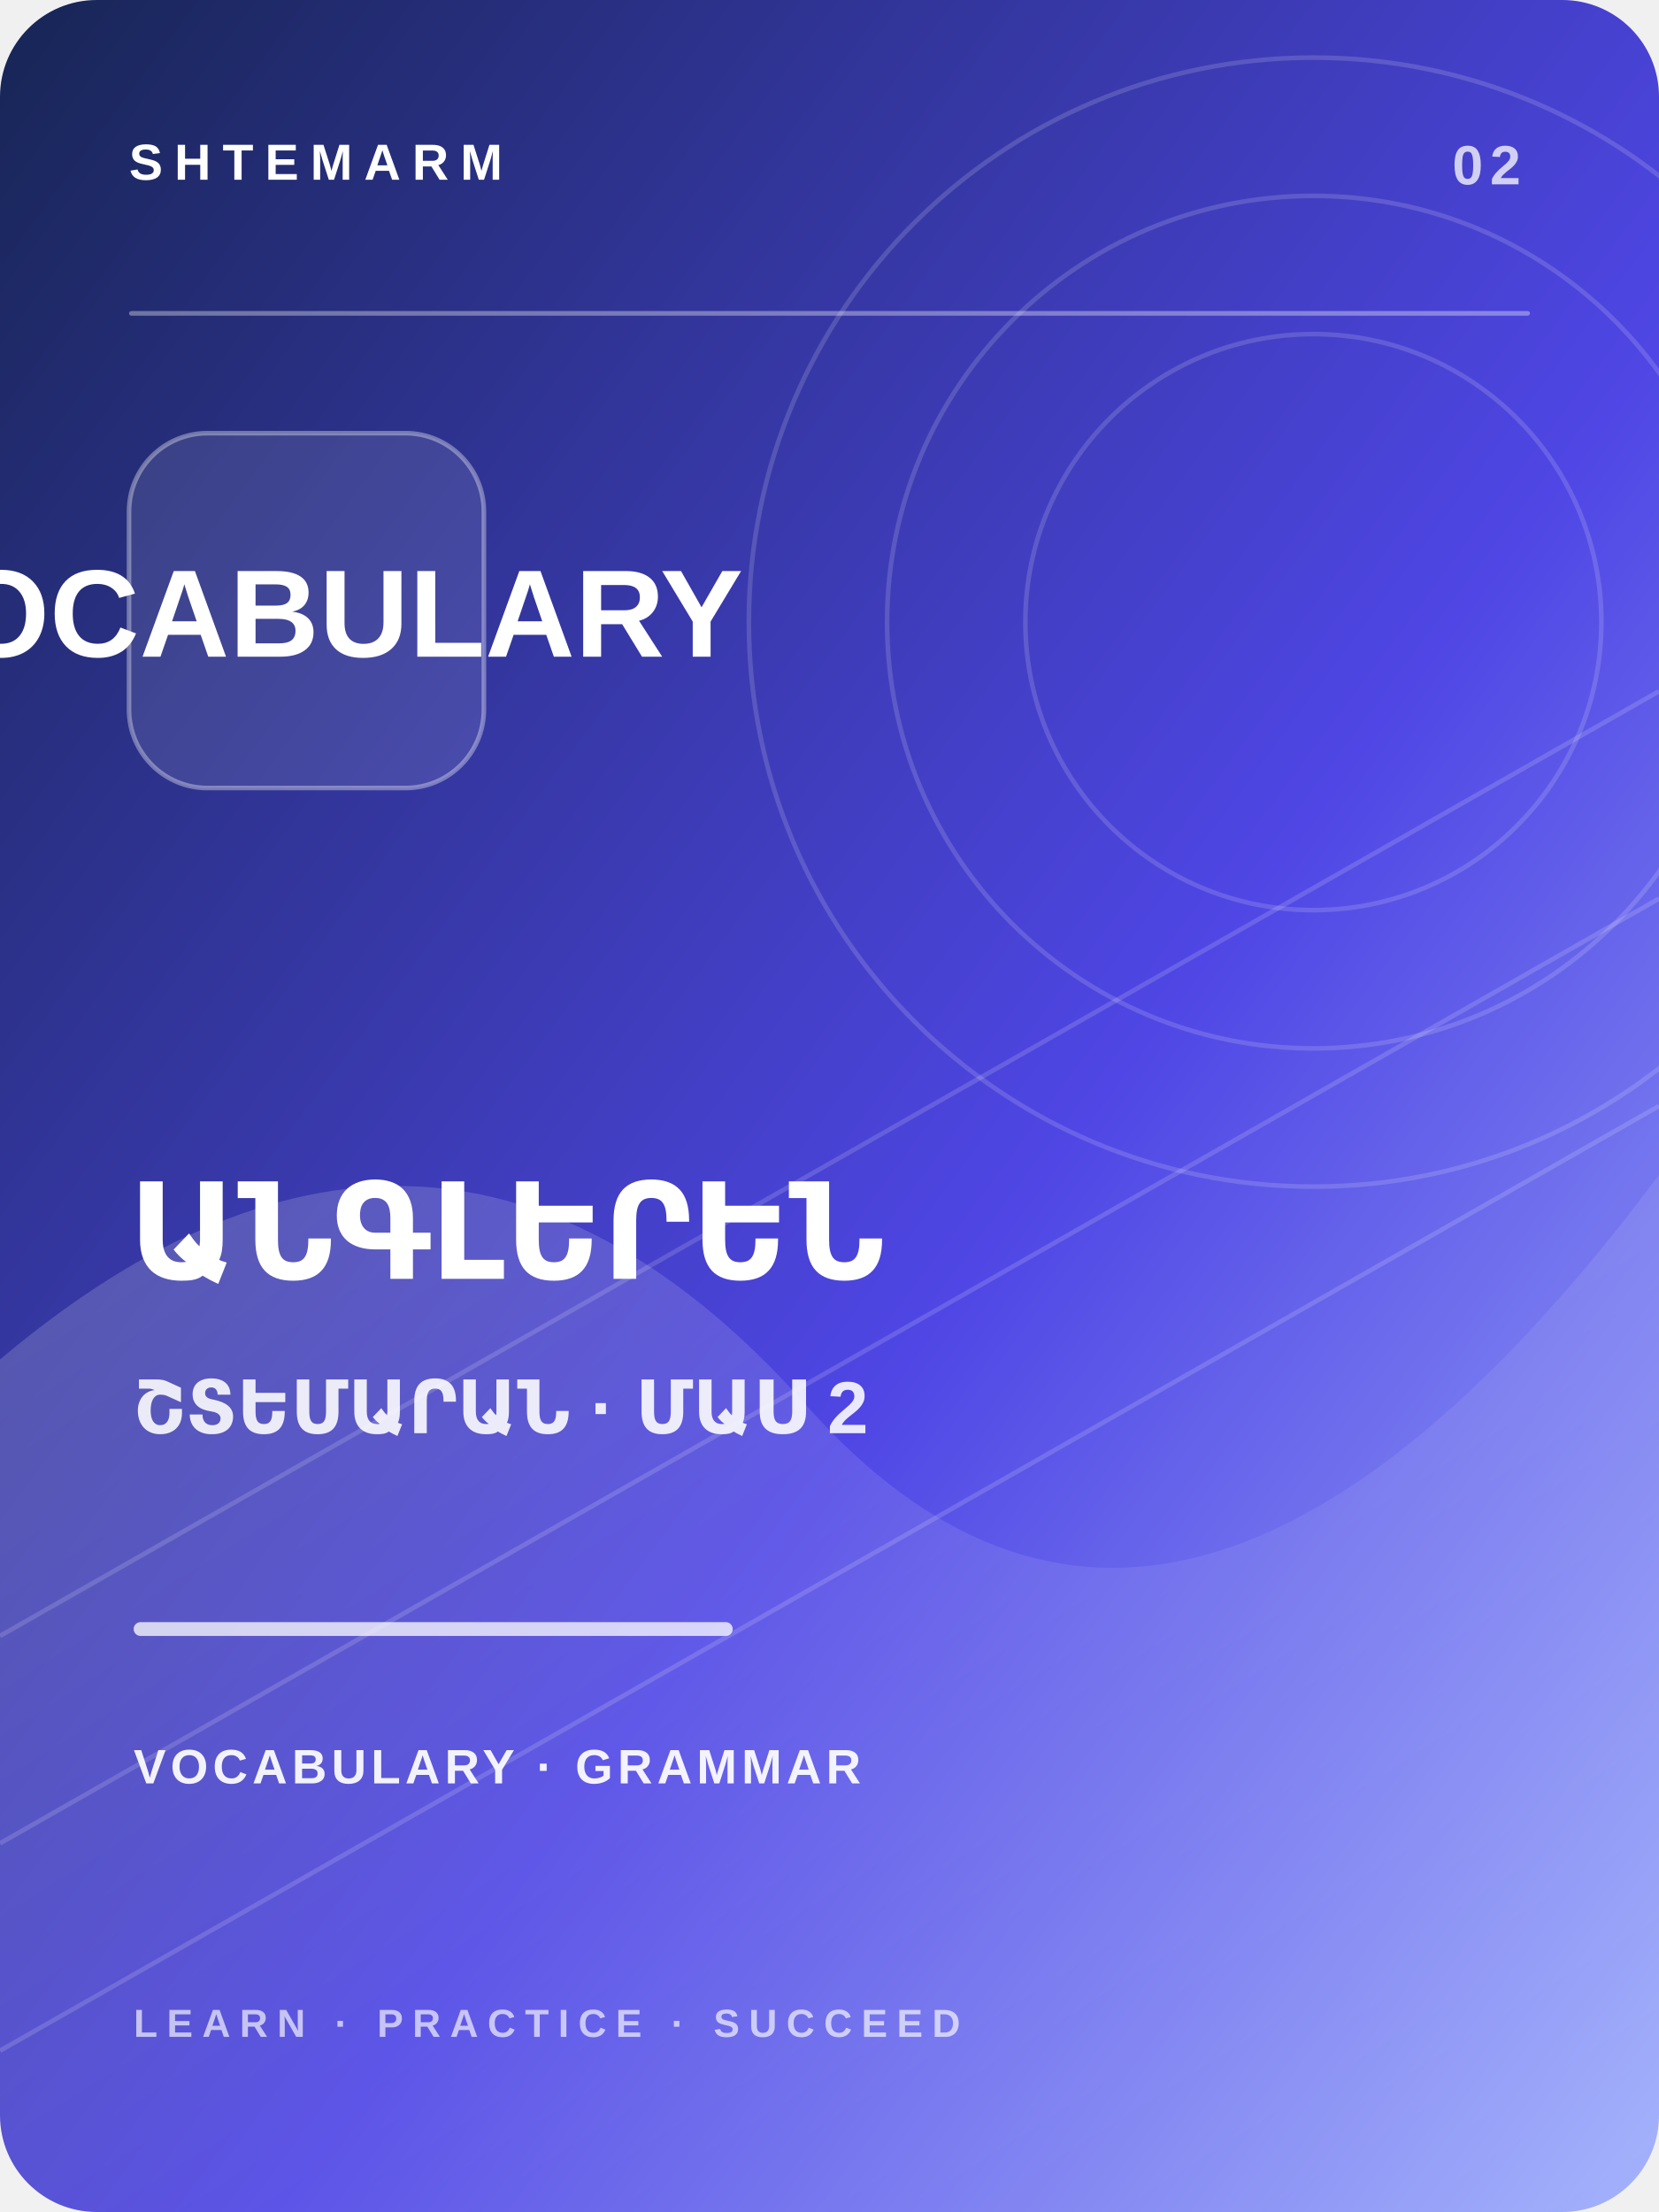
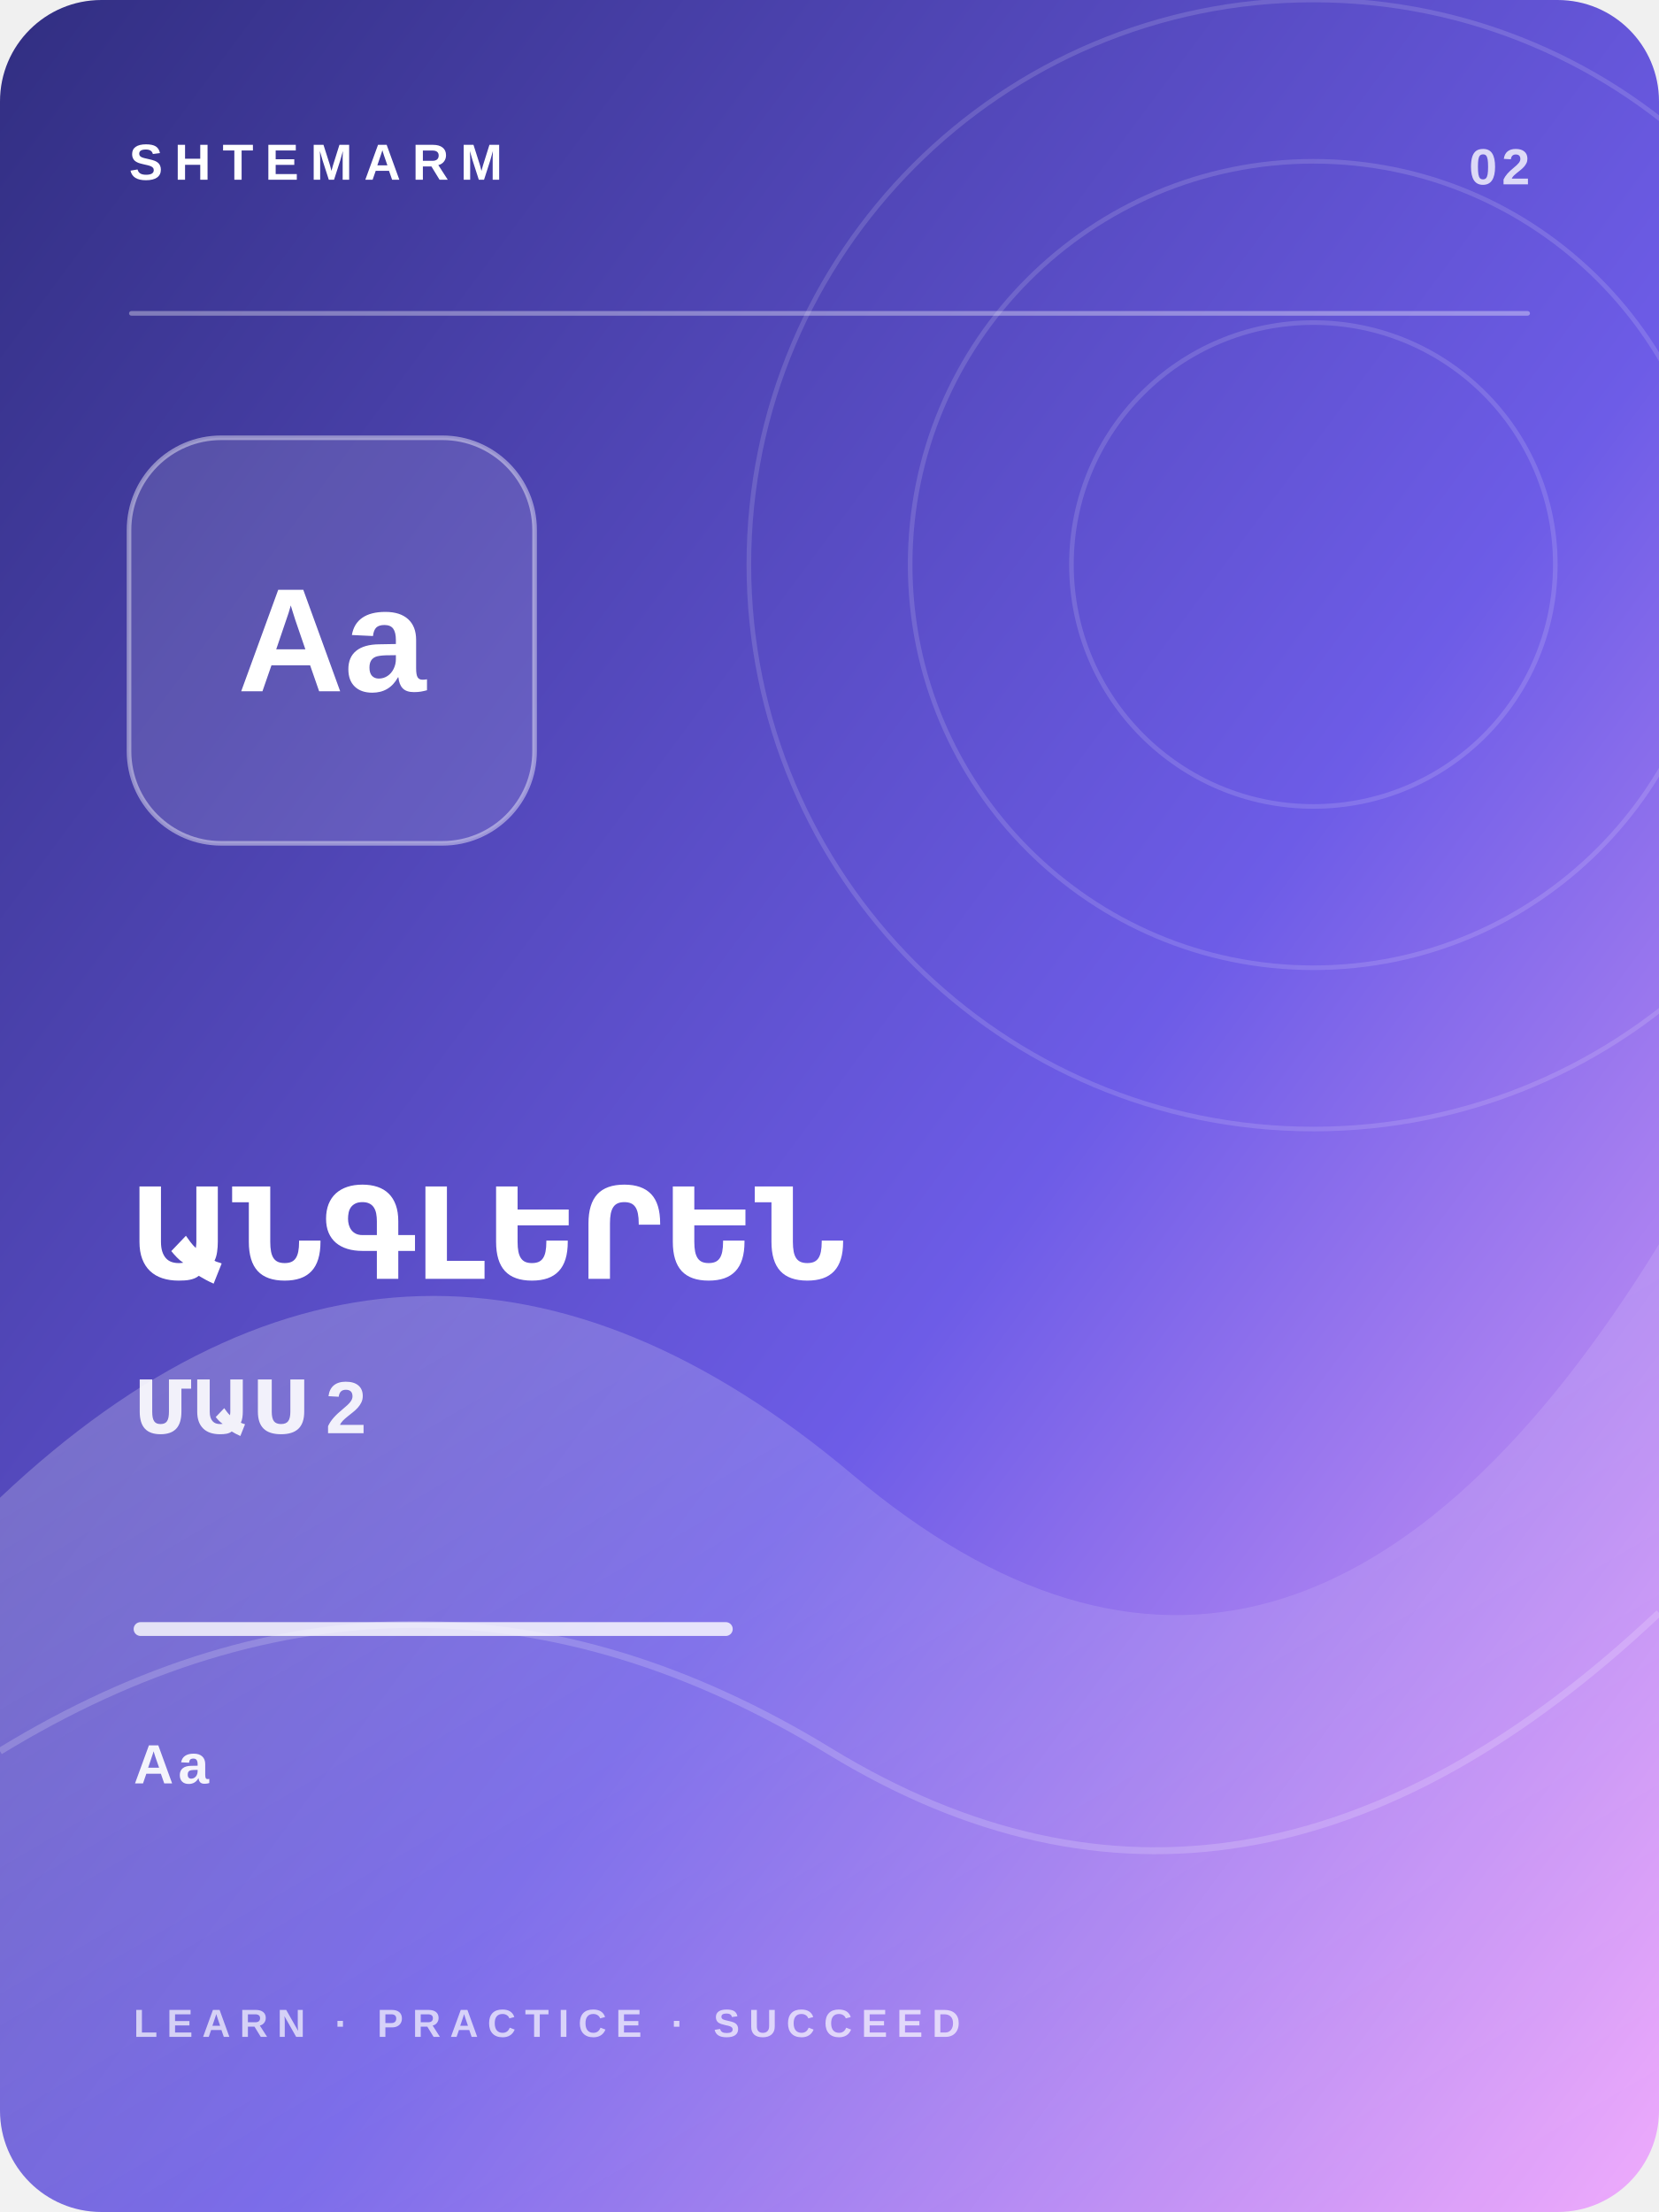
- <svg xmlns="http://www.w3.org/2000/svg" width="720" height="960" viewBox="0 0 720 960" role="img" aria-label="ԱՆԳԼԵՐԵՆ ՇՏԵՄԱՐԱՆ · ՄԱՍ 2">
+ <svg xmlns="http://www.w3.org/2000/svg" width="720" height="960" viewBox="0 0 720 960" role="img" aria-label="ԱՆԳԼԵՐԵՆ · ՄԱՍ 2">
  <defs>
    <linearGradient id="bg" x1="0" y1="0" x2="1" y2="1">
-       <stop stop-color="#172554" />
-       <stop offset=".58" stop-color="#4F46E5" />
-       <stop offset="1" stop-color="#A5B4FC" />
+       <stop stop-color="#312e81" />
+       <stop offset=".58" stop-color="#6d5ce7" />
+       <stop offset="1" stop-color="#f0abfc" />
    </linearGradient>
-     <linearGradient id="shine" x1="0" y1="0" x2="1" y2="1">
-       <stop stop-color="#fff" stop-opacity=".18" />
+     <linearGradient id="glow" x1="0" y1="0" x2="1" y2="1">
+       <stop stop-color="#fff" stop-opacity=".24" />
      <stop offset="1" stop-color="#fff" stop-opacity="0" />
    </linearGradient>
  </defs>
-   <rect width="720" height="960" rx="42" fill="url(#bg)" />
-   <path d="M0 590 Q190 430 350 610 T720 510 V960 H0Z" fill="url(#shine)" />
-   <g fill="none" stroke="#fff" stroke-opacity=".15" stroke-width="2">
-     <circle cx="570" cy="270" r="245" />
-     <circle cx="570" cy="270" r="185" />
-     <circle cx="570" cy="270" r="125" />
-     <path d="M0 710L720 300M0 800L720 390M0 890L720 480" />
-   </g>
+   <rect width="720" height="960" rx="44" fill="url(#bg)" />
+   <circle cx="570" cy="245" r="245" fill="none" stroke="#fff" stroke-opacity=".14" stroke-width="2" />
+   <circle cx="570" cy="245" r="175" fill="none" stroke="#fff" stroke-opacity=".14" stroke-width="2" />
+   <circle cx="570" cy="245" r="105" fill="none" stroke="#fff" stroke-opacity=".14" stroke-width="2" />
+   <path d="M0 650 Q180 480 370 640 T720 540 V960 H0Z" fill="url(#glow)" />
+   <path d="M0 760 Q180 650 360 760 T720 700" fill="none" stroke="#fff" stroke-opacity=".18" stroke-width="3" />
  <text x="56" y="78" fill="#fff" font-family="Arial,sans-serif" font-size="22" font-weight="800" letter-spacing="5">SHTEMARM</text>
-   <text x="660" y="80" text-anchor="end" fill="#fff" fill-opacity=".75" font-family="Arial,sans-serif" font-size="24" font-weight="800" letter-spacing="3">02</text>
+   <text x="664" y="80" text-anchor="end" fill="#fff" fill-opacity=".78" font-family="Arial,sans-serif" font-size="22" font-weight="800" letter-spacing="2">02</text>
  <rect x="56" y="135" width="608" height="2" rx="1" fill="#fff" fill-opacity=".35" />
-   <rect x="56" y="188" width="154" height="154" rx="34" fill="#fff" fill-opacity=".10" stroke="#fff" stroke-opacity=".35" stroke-width="2" />
-   <text x="133" y="285" text-anchor="middle" fill="#fff" font-family="Arial,sans-serif" font-size="54" font-weight="800">VOCABULARY</text>
-   <text x="56" y="555" fill="#fff" font-family="Arial,sans-serif" font-size="58" font-weight="900">ԱՆԳԼԵՐԵՆ</text>
-   <text x="58" y="622" fill="#fff" fill-opacity=".88" font-family="Arial,sans-serif" font-size="32" font-weight="700">ՇՏԵՄԱՐԱՆ · ՄԱՍ 2</text>
-   <rect x="58" y="704" width="260" height="6" rx="3" fill="#fff" fill-opacity=".75" />
-   <text x="58" y="774" fill="#fff" fill-opacity=".92" font-family="Arial,sans-serif" font-size="21" font-weight="700" letter-spacing="2">VOCABULARY · GRAMMAR</text>
-   <text x="58" y="884" fill="#fff" fill-opacity=".65" font-family="Arial,sans-serif" font-size="17" font-weight="700" letter-spacing="4">LEARN · PRACTICE · SUCCEED</text>
+   <rect x="56" y="190" width="176" height="176" rx="40" fill="#fff" fill-opacity=".12" stroke="#fff" stroke-opacity=".42" stroke-width="2" />
+   <text x="144" y="300" text-anchor="middle" fill="#fff" font-family="Arial,sans-serif" font-size="64" font-weight="800">Aa</text>
+   <text x="56" y="555" fill="#fff" font-family="Arial,sans-serif" font-size="55" font-weight="900">ԱՆԳԼԵՐԵՆ</text>
+   <text x="58" y="622" fill="#fff" fill-opacity=".9" font-family="Arial,sans-serif" font-size="32" font-weight="700">ՄԱՍ 2</text>
+   <rect x="58" y="704" width="260" height="6" rx="3" fill="#fff" fill-opacity=".8" />
+   <text x="58" y="774" fill="#fff" fill-opacity=".92" font-family="Arial,sans-serif" font-size="24" font-weight="700" letter-spacing="2">Aa</text>
+   <text x="58" y="884" fill="#fff" fill-opacity=".68" font-family="Arial,sans-serif" font-size="17" font-weight="700" letter-spacing="4">LEARN · PRACTICE · SUCCEED</text>
</svg>
